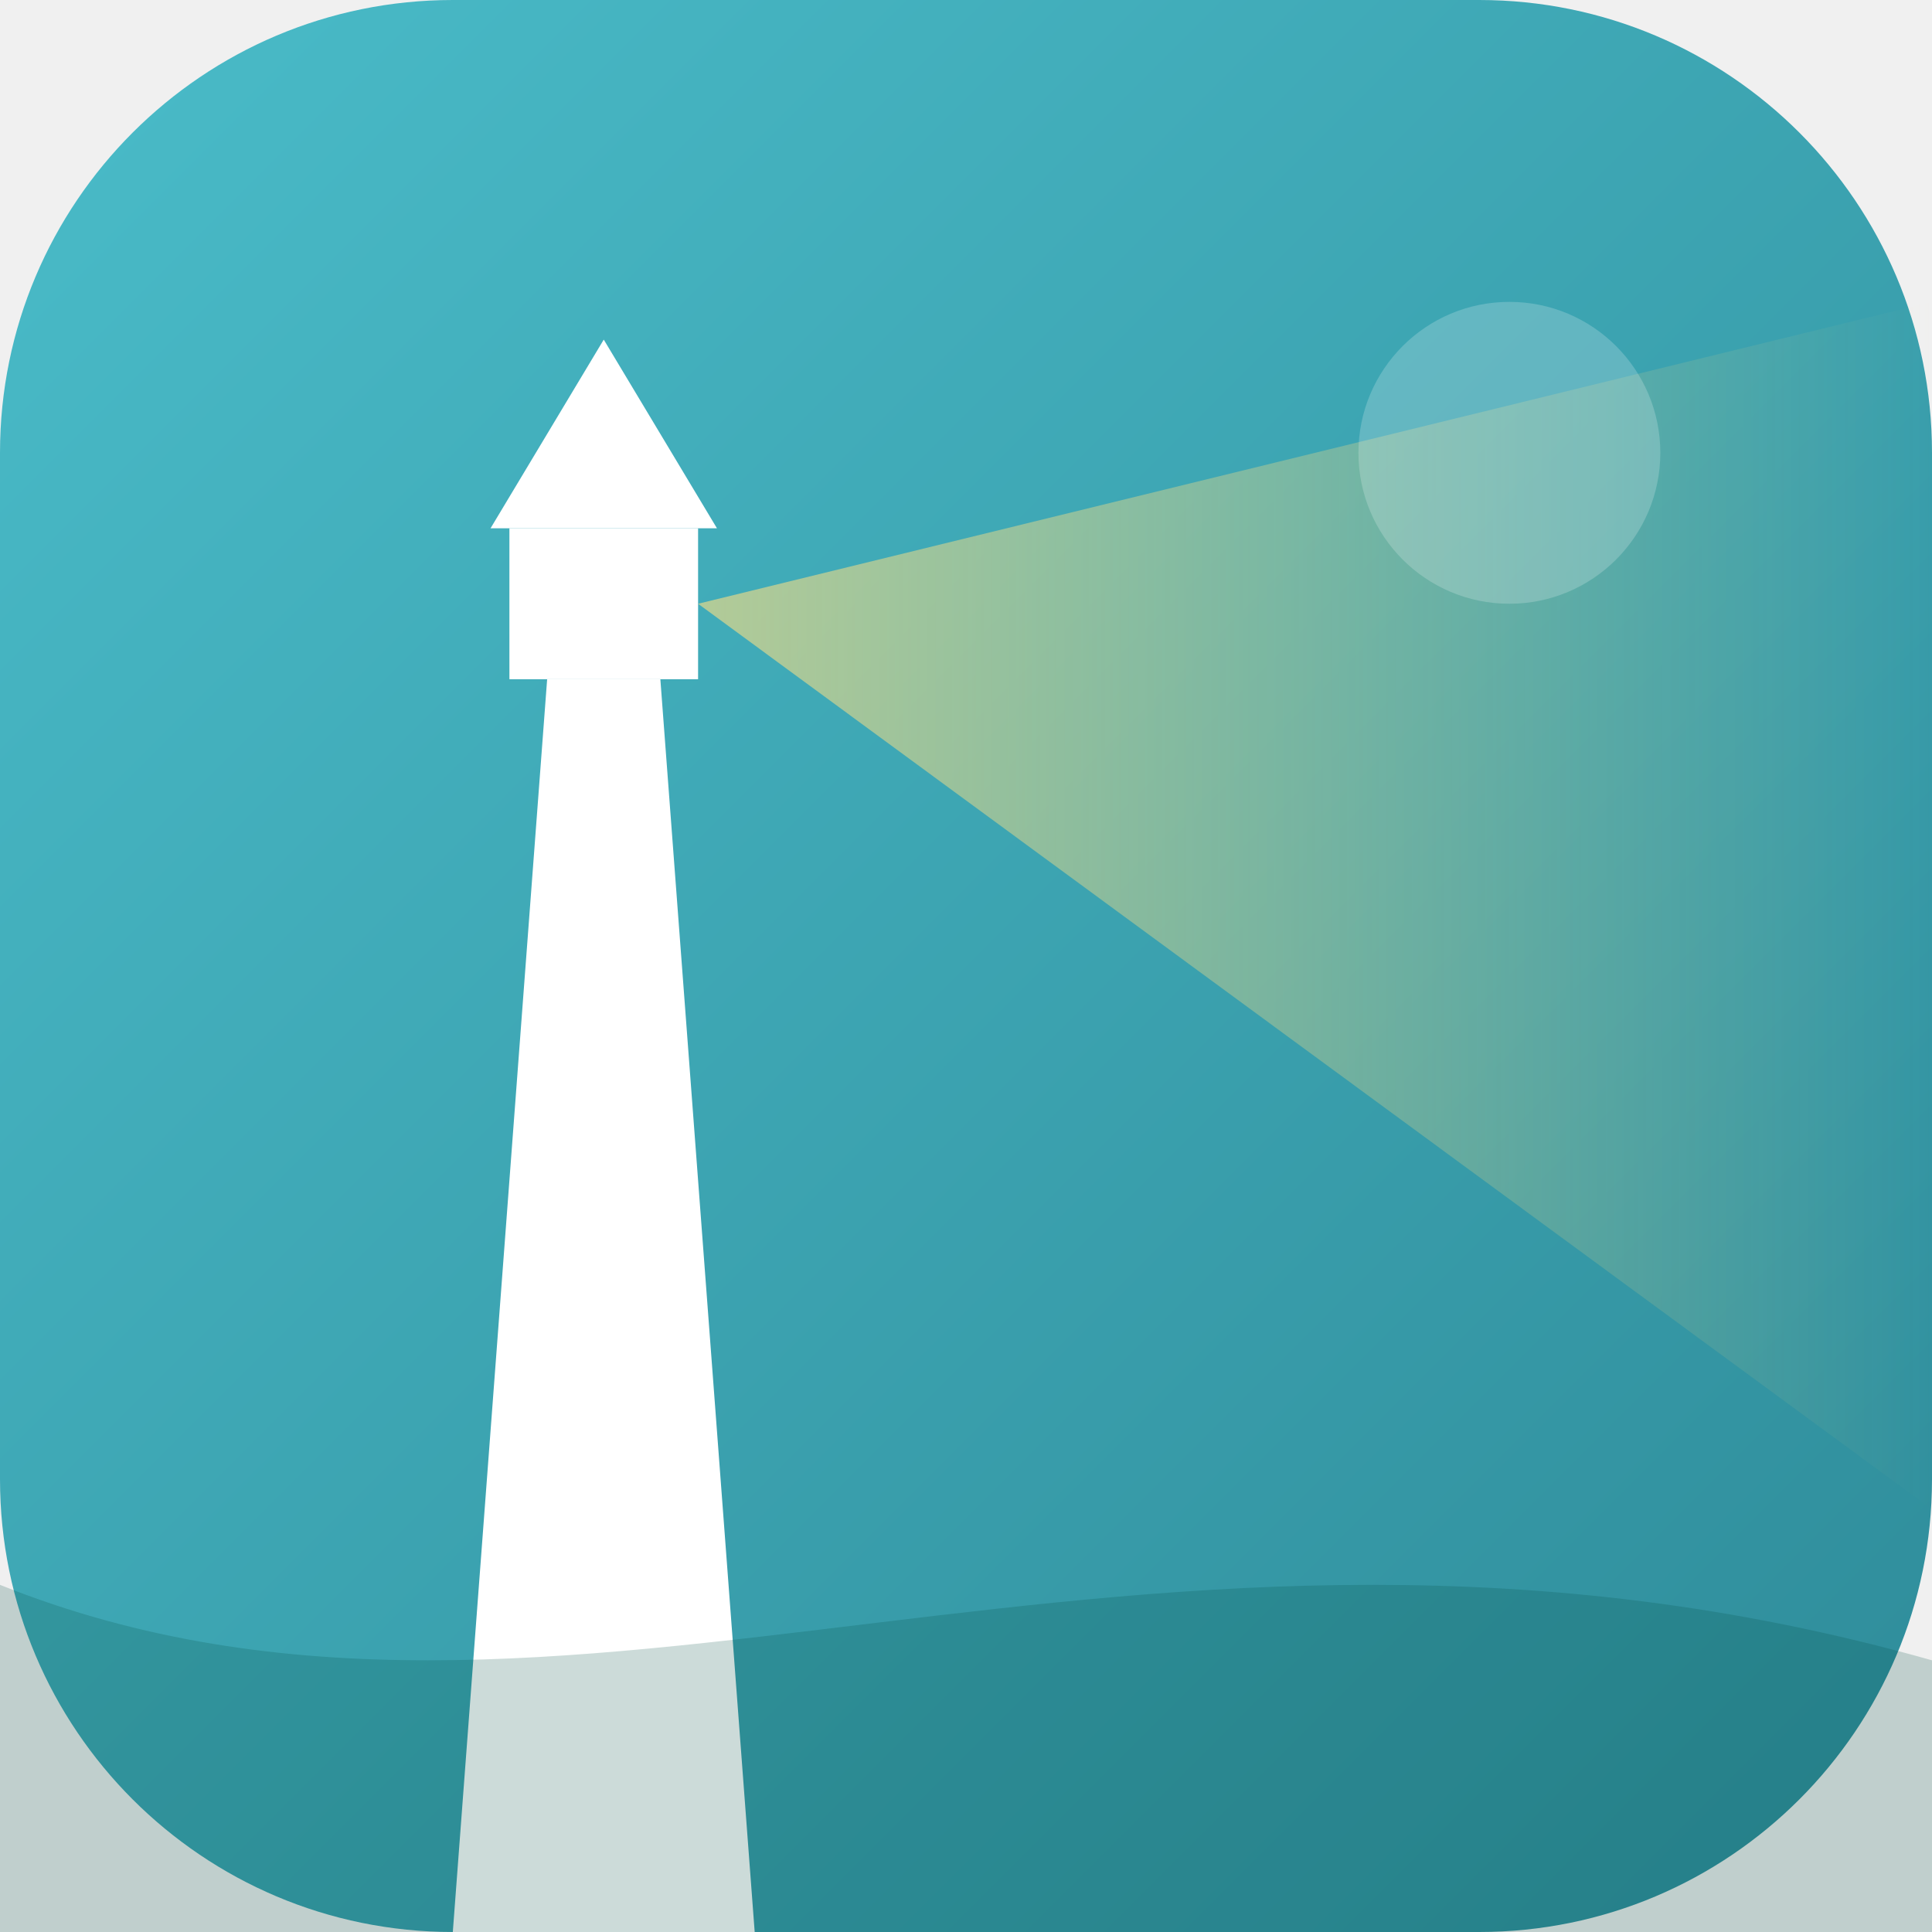
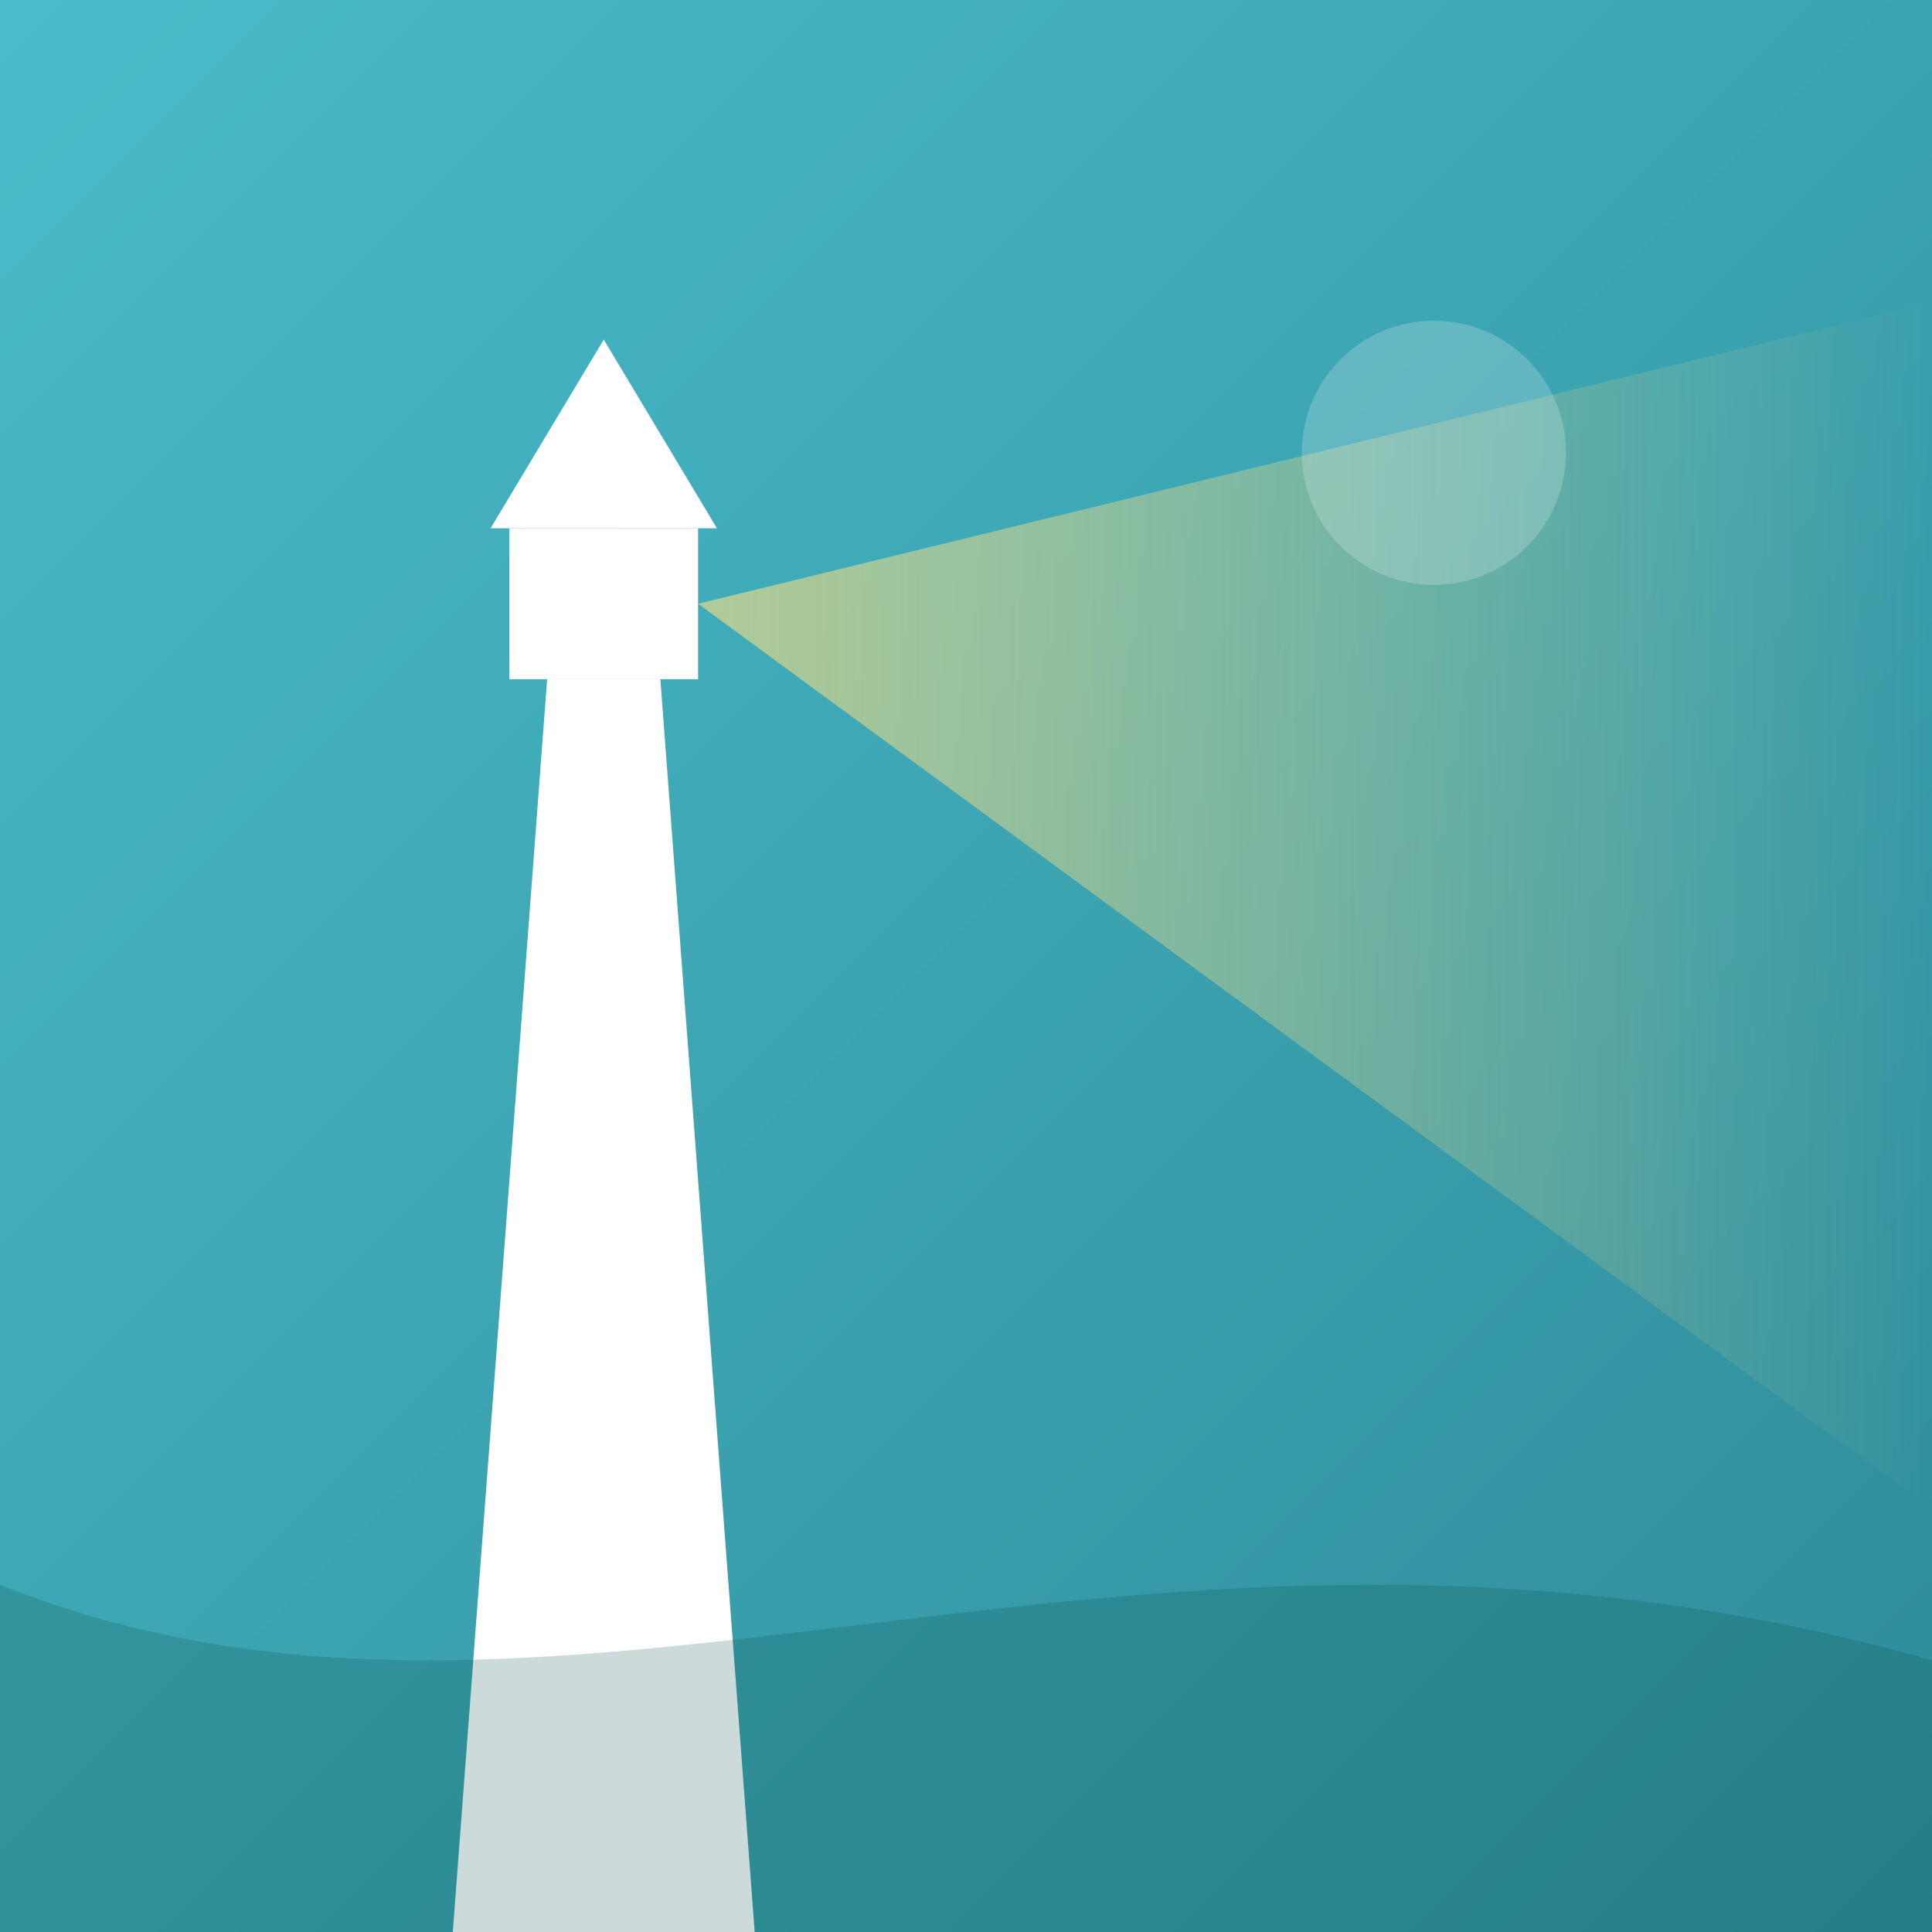
<svg xmlns="http://www.w3.org/2000/svg" width="512" height="512" viewBox="0 0 512 512" fill="none">
  <defs>
    <linearGradient id="bg_gradient" x1="0" y1="0" x2="512" y2="512" gradientUnits="userSpaceOnUse">
      <stop offset="0%" stop-color="#4ABCC9" />
      <stop offset="100%" stop-color="#2E8B99" />
    </linearGradient>
    <linearGradient id="beam_gradient" x1="0" y1="0" x2="1" y2="0">
      <stop offset="0%" stop-color="#FFE082" stop-opacity="0.6" />
      <stop offset="100%" stop-color="#FFE082" stop-opacity="0" />
    </linearGradient>
  </defs>
-   <rect width="512" height="512" rx="120" fill="url(#bg_gradient)" />
+   <rect width="512" height="512" fill="url(#bg_gradient)" />
  <path d="M120 512 L 200 512 L 175 180 L 145 180 Z" fill="white" />
  <rect x="135" y="140" width="50" height="40" fill="white" />
  <path d="M130 140 L 160 90 L 190 140 Z" fill="white" />
  <path d="M185 160 L 512 80 L 512 400 Z" fill="url(#beam_gradient)" />
  <g opacity="0.2">
    <path d="M0 420 C 150 480, 300 380, 512 440 L 512 512 L 0 512 Z" fill="#004D40" />
  </g>
-   <circle cx="400" cy="120" r="40" fill="white" fill-opacity="0.2" />
+   <circle cx="380" cy="120" r="35" fill="white" fill-opacity="0.2" />
</svg>
